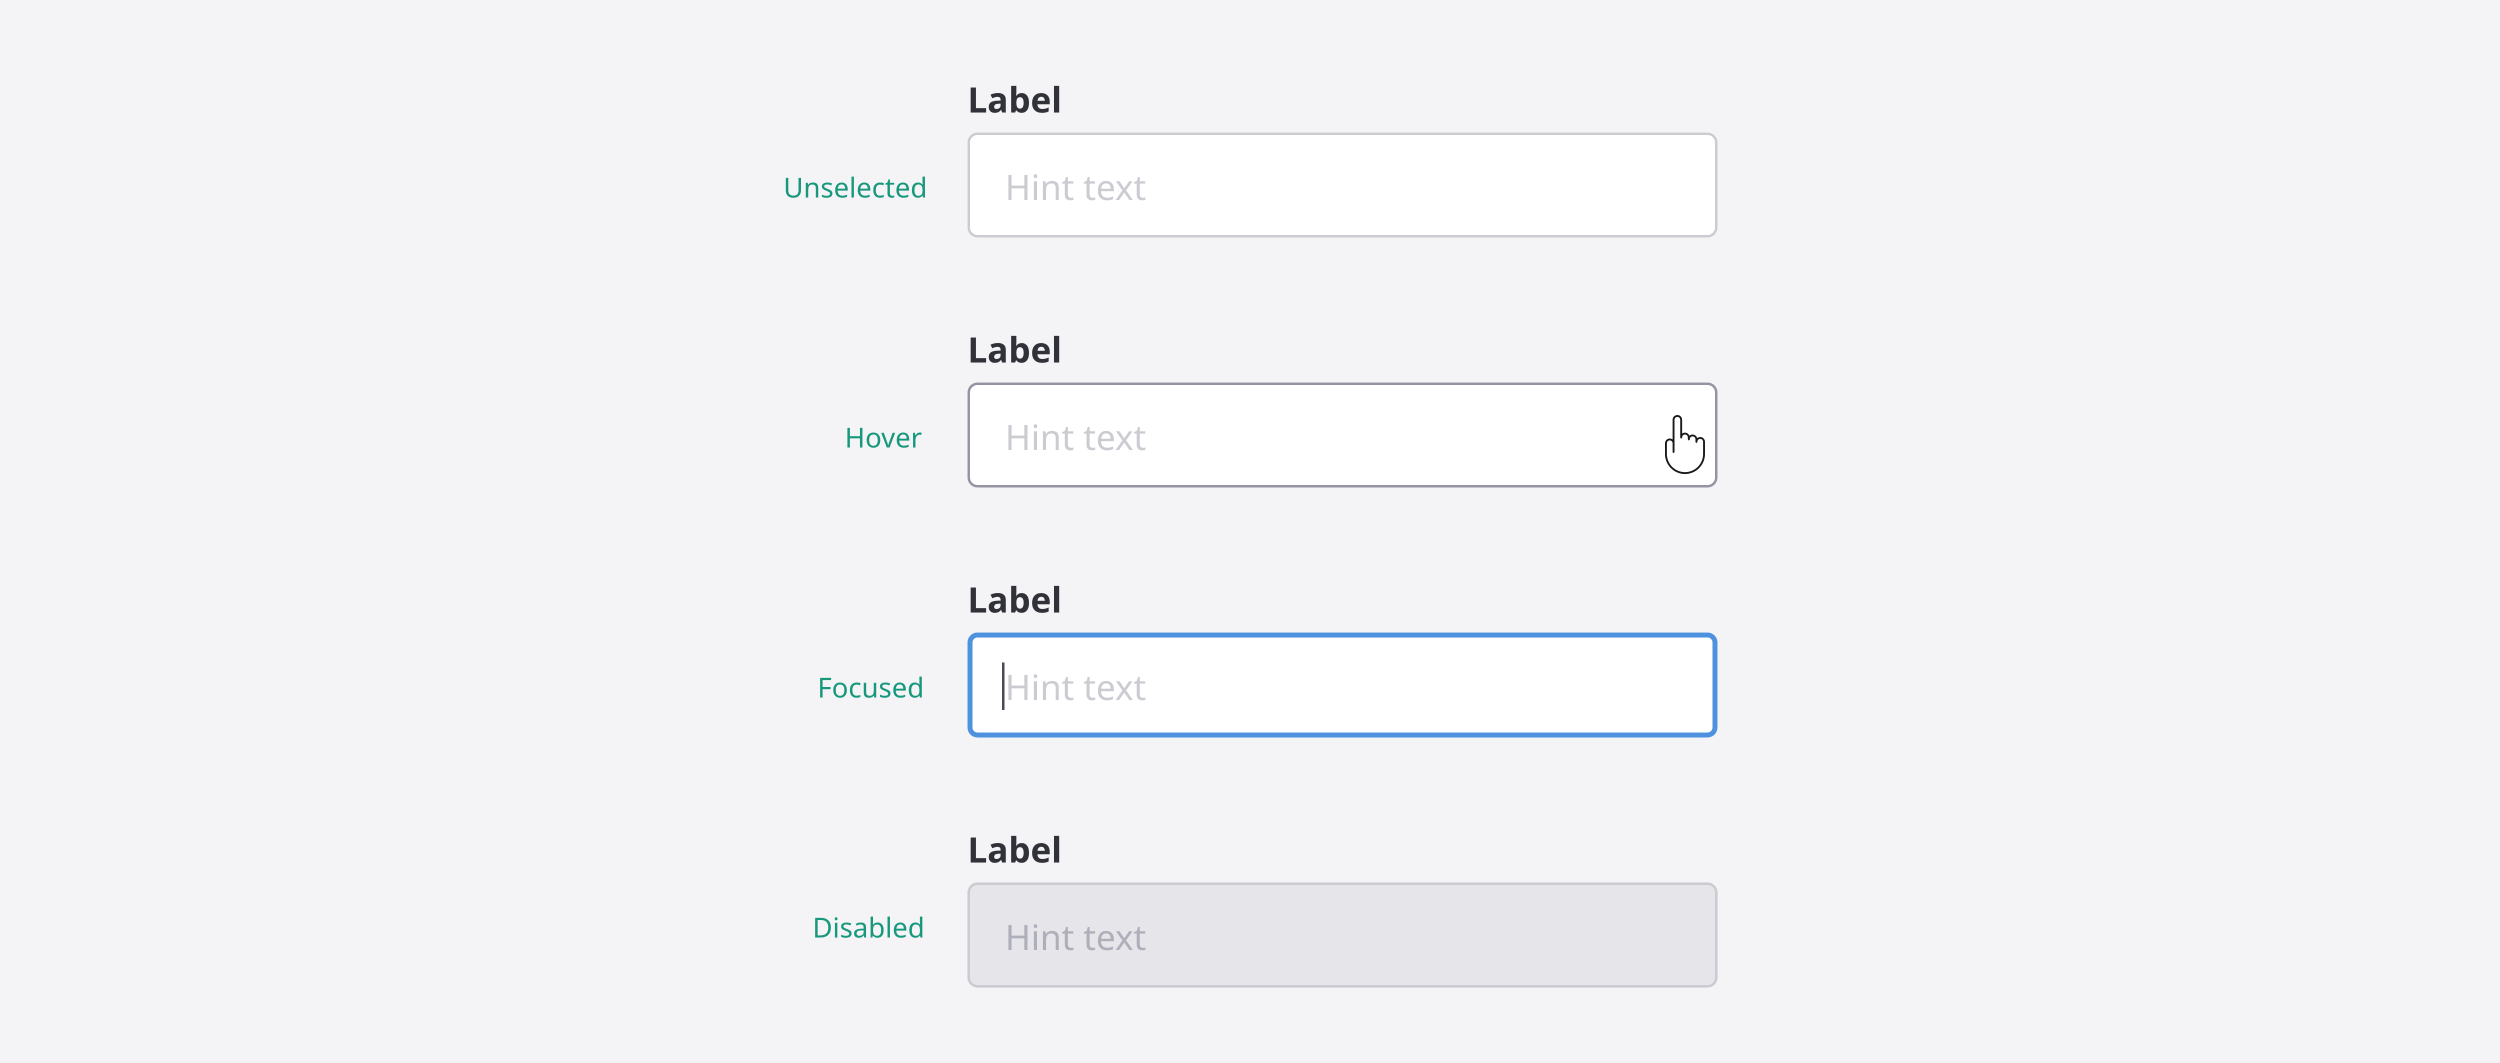
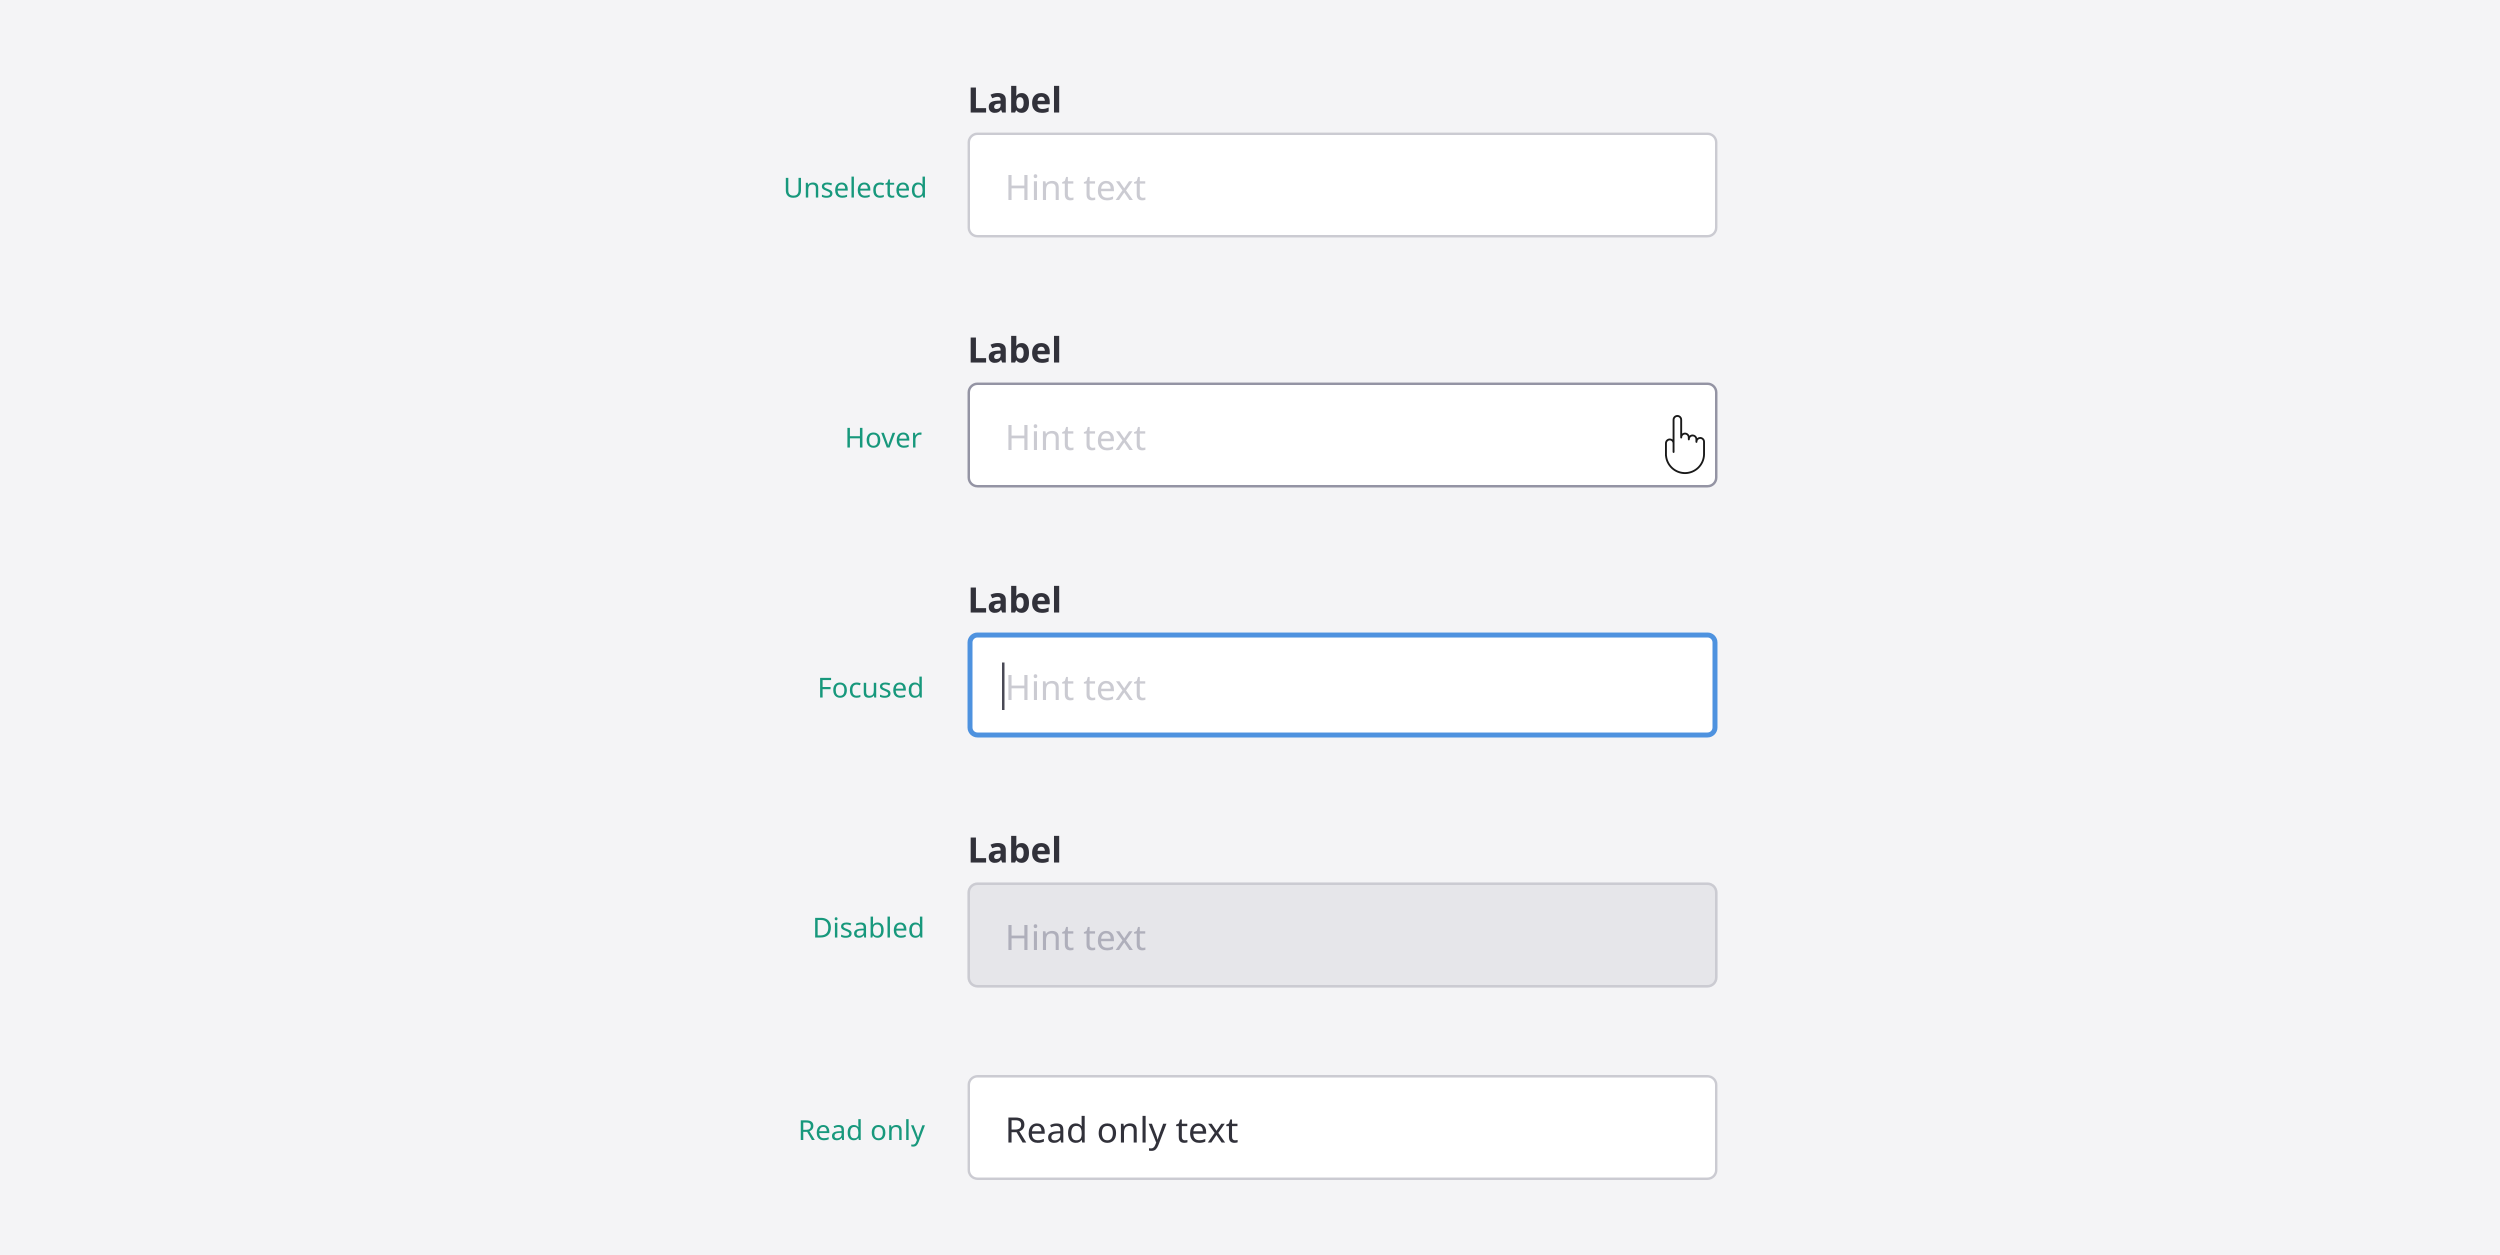
- <svg xmlns="http://www.w3.org/2000/svg" width="1000" height="425" viewBox="0 0 1000 425">
+ <svg xmlns="http://www.w3.org/2000/svg" width="1000" height="502" viewBox="0 0 1000 502">
  <defs>
    <clipPath id="clip-textinput_states">
-       <rect width="1000" height="425" />
+       <rect width="1000" height="502" />
    </clipPath>
  </defs>
  <g id="textinput_states" clip-path="url(#clip-textinput_states)">
-     <rect width="1000" height="425" fill="#f4f4f6" />
-     <g id="Group_15379" data-name="Group 15379" transform="translate(255 -37)">
-       <g id="Input-Top" transform="translate(132 267)">
-         <g id="Rectangle_288" data-name="Rectangle 288" transform="translate(0 23)" fill="#fff" stroke="#4e92df" stroke-width="2">
-           <rect width="300" height="42" rx="4" stroke="none" />
-           <rect x="1" y="1" width="298" height="40" rx="3" fill="none" />
-         </g>
-         <text id="Hint_text" data-name="Hint text" transform="translate(15 50)" fill="#cbcbd2" font-size="14" font-family="SegoeUI, Segoe UI">
-           <tspan x="0" y="0">Hint text</tspan>
-         </text>
-         <text id="Label" transform="translate(0 15)" fill="#31313a" font-size="14" font-family="SegoeUI-Semibold, Segoe UI" font-weight="600">
-           <tspan x="0" y="0">Label</tspan>
-         </text>
-         <g id="Group_264369" data-name="Group 264369" transform="translate(1 -229.5)">
-           <line id="Line_3" data-name="Line 3" y2="19" transform="translate(13.3 264.5)" fill="none" stroke="#494955" stroke-miterlimit="10" stroke-width="1" />
+     <rect width="1000" height="502" fill="#f4f4f6" />
+     <g id="Input-Top" transform="translate(387 230)">
+       <g id="Rectangle_288" data-name="Rectangle 288" transform="translate(0 23)" fill="#fff" stroke="#4e92df" stroke-width="2">
+         <rect width="300" height="42" rx="4" stroke="none" />
+         <rect x="1" y="1" width="298" height="40" rx="3" fill="none" />
+       </g>
+       <text id="Hint_text" data-name="Hint text" transform="translate(15 50)" fill="#cbcbd2" font-size="14" font-family="SegoeUI, Segoe UI">
+         <tspan x="0" y="0">Hint text</tspan>
+       </text>
+       <text id="Label" transform="translate(0 15)" fill="#31313a" font-size="14" font-family="SegoeUI-Semibold, Segoe UI" font-weight="600">
+         <tspan x="0" y="0">Label</tspan>
+       </text>
+       <g id="Group_264369" data-name="Group 264369" transform="translate(1 -229.5)">
+         <line id="Line_3" data-name="Line 3" y2="19" transform="translate(13.3 264.5)" fill="none" stroke="#494955" stroke-miterlimit="10" stroke-width="1" />
+       </g>
+     </g>
+     <g id="Input-Top-2" data-name="Input-Top" transform="translate(387 130)">
+       <g id="Rectangle_288-2" data-name="Rectangle 288" transform="translate(0 23)" fill="#fff" stroke="#9494a4" stroke-width="1">
+         <rect width="300" height="42" rx="4" stroke="none" />
+         <rect x="0.5" y="0.5" width="299" height="41" rx="3.5" fill="none" />
+       </g>
+       <text id="Hint_text-2" data-name="Hint text" transform="translate(15 50)" fill="#cbcbd2" font-size="14" font-family="SegoeUI, Segoe UI">
+         <tspan x="0" y="0">Hint text</tspan>
+       </text>
+       <text id="Label-2" data-name="Label" transform="translate(0 15)" fill="#31313a" font-size="14" font-family="SegoeUI-Semibold, Segoe UI" font-weight="600">
+         <tspan x="0" y="0">Label</tspan>
+       </text>
+     </g>
+     <g id="Input-Top-3" data-name="Input-Top" transform="translate(387 30)">
+       <g id="Rectangle_288-3" data-name="Rectangle 288" transform="translate(0 23)" fill="#fff" stroke="#cbcbd2" stroke-width="1">
+         <rect width="300" height="42" rx="4" stroke="none" />
+         <rect x="0.5" y="0.5" width="299" height="41" rx="3.5" fill="none" />
+       </g>
+       <text id="Hint_text-3" data-name="Hint text" transform="translate(15 50)" fill="#cbcbd2" font-size="14" font-family="SegoeUI, Segoe UI">
+         <tspan x="0" y="0">Hint text</tspan>
+       </text>
+       <text id="Label-3" data-name="Label" transform="translate(0 15)" fill="#31313a" font-size="14" font-family="SegoeUI-Semibold, Segoe UI" font-weight="600">
+         <tspan x="0" y="0">Label</tspan>
+       </text>
+     </g>
+     <text id="flat_light" transform="translate(367 279)" fill="#17987c" font-size="11" font-family="SegoeUI, Segoe UI">
+       <tspan x="-40.02" y="0">Focused</tspan>
+     </text>
+     <text id="flat_light-2" data-name="flat_light" transform="translate(367 375)" fill="#17987c" font-size="11" font-family="SegoeUI, Segoe UI">
+       <tspan x="-42.002" y="0">Disabled</tspan>
+     </text>
+     <text id="flat_light-3" data-name="flat_light" transform="translate(367 179)" fill="#17987c" font-size="11" font-family="SegoeUI, Segoe UI">
+       <tspan x="-29.101" y="0">Hover</tspan>
+     </text>
+     <text id="flat_light-4" data-name="flat_light" transform="translate(367 79)" fill="#17987c" font-size="11" font-family="SegoeUI, Segoe UI">
+       <tspan x="-53.657" y="0">Unselected</tspan>
+     </text>
+     <g id="Group_15344" data-name="Group 15344" transform="translate(-11245 -839)">
+       <g id="noun_Pointer_44803" transform="translate(11911 1005)">
+         <g id="Group_15298" data-name="Group 15298" transform="translate(0 0)" opacity="0.9">
+           <path id="Path_10321" data-name="Path 10321" d="M26.5,27.034a8.04,8.04,0,0,1-7.962-7.224.347.347,0,0,1-.037-.156V14.783a1.94,1.94,0,0,1,1.9-1.97,1.854,1.854,0,0,1,1.143.395V5.385a1.906,1.906,0,1,1,3.81,0v5.468a1.854,1.854,0,0,1,1.143-.395,1.91,1.91,0,0,1,1.775,1.257,1.863,1.863,0,0,1,1.272-.5,1.919,1.919,0,0,1,1.837,1.449,1.86,1.86,0,0,1,1.211-.45,1.94,1.94,0,0,1,1.9,1.97v5.031a.375.375,0,0,1,0,.051A8.045,8.045,0,0,1,26.5,27.034Z" transform="translate(-18.501 -3.415)" fill="#fff" />
        </g>
      </g>
-       <g id="Input-Top-2" data-name="Input-Top" transform="translate(132 167)">
-         <g id="Rectangle_288-2" data-name="Rectangle 288" transform="translate(0 23)" fill="#fff" stroke="#9494a4" stroke-width="1">
-           <rect width="300" height="42" rx="4" stroke="none" />
-           <rect x="0.5" y="0.5" width="299" height="41" rx="3.5" fill="none" />
-         </g>
-         <text id="Hint_text-2" data-name="Hint text" transform="translate(15 50)" fill="#cbcbd2" font-size="14" font-family="SegoeUI, Segoe UI">
-           <tspan x="0" y="0">Hint text</tspan>
-         </text>
-         <text id="Label-2" data-name="Label" transform="translate(0 15)" fill="#31313a" font-size="14" font-family="SegoeUI-Semibold, Segoe UI" font-weight="600">
-           <tspan x="0" y="0">Label</tspan>
-         </text>
-       </g>
-       <g id="Input-Top-3" data-name="Input-Top" transform="translate(132 67)">
-         <g id="Rectangle_288-3" data-name="Rectangle 288" transform="translate(0 23)" fill="#fff" stroke="#cbcbd2" stroke-width="1">
-           <rect width="300" height="42" rx="4" stroke="none" />
-           <rect x="0.5" y="0.5" width="299" height="41" rx="3.5" fill="none" />
-         </g>
-         <text id="Hint_text-3" data-name="Hint text" transform="translate(15 50)" fill="#cbcbd2" font-size="14" font-family="SegoeUI, Segoe UI">
-           <tspan x="0" y="0">Hint text</tspan>
-         </text>
-         <text id="Label-3" data-name="Label" transform="translate(0 15)" fill="#31313a" font-size="14" font-family="SegoeUI-Semibold, Segoe UI" font-weight="600">
-           <tspan x="0" y="0">Label</tspan>
-         </text>
-       </g>
-       <text id="flat_light" transform="translate(112 316)" fill="#17987c" font-size="11" font-family="SegoeUI, Segoe UI">
-         <tspan x="-40.02" y="0">Focused</tspan>
-       </text>
-       <text id="flat_light-2" data-name="flat_light" transform="translate(112 412)" fill="#17987c" font-size="11" font-family="SegoeUI, Segoe UI">
-         <tspan x="-42.002" y="0">Disabled</tspan>
-       </text>
-       <text id="flat_light-3" data-name="flat_light" transform="translate(112 216)" fill="#17987c" font-size="11" font-family="SegoeUI, Segoe UI">
-         <tspan x="-29.101" y="0">Hover</tspan>
-       </text>
-       <text id="flat_light-4" data-name="flat_light" transform="translate(112 116)" fill="#17987c" font-size="11" font-family="SegoeUI, Segoe UI">
-         <tspan x="-53.657" y="0">Unselected</tspan>
-       </text>
-       <g id="Group_15344" data-name="Group 15344" transform="translate(-11500 -802)">
-         <g id="noun_Pointer_44803" transform="translate(11911 1005)">
-           <g id="Group_15298" data-name="Group 15298" transform="translate(0 0)" opacity="0.9">
-             <path id="Path_10321" data-name="Path 10321" d="M26.5,27.034a8.04,8.04,0,0,1-7.962-7.224.347.347,0,0,1-.037-.156V14.783a1.94,1.94,0,0,1,1.9-1.97,1.854,1.854,0,0,1,1.143.395V5.385a1.906,1.906,0,1,1,3.81,0v5.468a1.854,1.854,0,0,1,1.143-.395,1.91,1.91,0,0,1,1.775,1.257,1.863,1.863,0,0,1,1.272-.5,1.919,1.919,0,0,1,1.837,1.449,1.86,1.86,0,0,1,1.211-.45,1.94,1.94,0,0,1,1.9,1.97v5.031a.375.375,0,0,1,0,.051A8.045,8.045,0,0,1,26.5,27.034Z" transform="translate(-18.501 -3.415)" fill="#fff" />
-           </g>
-         </g>
-         <g id="noun_Pointer_44803-2" data-name="noun_Pointer_44803" transform="translate(11911 1005)">
-           <g id="Group_15298-2" data-name="Group 15298" transform="translate(0 0)" opacity="0.9">
-             <path id="Path_10321-2" data-name="Path 10321" d="M26.5,27.034a8.04,8.04,0,0,1-7.962-7.224.347.347,0,0,1-.037-.156V14.783a1.94,1.94,0,0,1,1.9-1.97,1.854,1.854,0,0,1,1.143.395V5.385a1.906,1.906,0,1,1,3.81,0v5.468a1.854,1.854,0,0,1,1.143-.395,1.91,1.91,0,0,1,1.775,1.257,1.863,1.863,0,0,1,1.272-.5,1.919,1.919,0,0,1,1.837,1.449,1.86,1.86,0,0,1,1.211-.45,1.94,1.94,0,0,1,1.9,1.97v5.031a.375.375,0,0,1,0,.051A8.045,8.045,0,0,1,26.5,27.034Zm-7.238-7.51a.339.339,0,0,1,.024.1,7.238,7.238,0,0,0,14.45-.424q0-.016,0-.033V14.178a1.145,1.145,0,1,0-2.286,0,.381.381,0,0,1-.762,0v-1a1.145,1.145,0,1,0-2.286,0,.381.381,0,1,1-.762,0v-.752a1.145,1.145,0,1,0-2.286,0,.381.381,0,1,1-.762,0V5.385a1.145,1.145,0,1,0-2.286,0V18.21a.381.381,0,1,1-.762,0V14.783a1.145,1.145,0,1,0-2.286,0v4.741Z" transform="translate(-18.501 -3.415)" />
-           </g>
+       <g id="noun_Pointer_44803-2" data-name="noun_Pointer_44803" transform="translate(11911 1005)">
+         <g id="Group_15298-2" data-name="Group 15298" transform="translate(0 0)" opacity="0.9">
+           <path id="Path_10321-2" data-name="Path 10321" d="M26.5,27.034a8.04,8.04,0,0,1-7.962-7.224.347.347,0,0,1-.037-.156V14.783a1.94,1.94,0,0,1,1.9-1.97,1.854,1.854,0,0,1,1.143.395V5.385a1.906,1.906,0,1,1,3.81,0v5.468a1.854,1.854,0,0,1,1.143-.395,1.91,1.91,0,0,1,1.775,1.257,1.863,1.863,0,0,1,1.272-.5,1.919,1.919,0,0,1,1.837,1.449,1.86,1.86,0,0,1,1.211-.45,1.94,1.94,0,0,1,1.9,1.97v5.031a.375.375,0,0,1,0,.051A8.045,8.045,0,0,1,26.5,27.034Zm-7.238-7.51a.339.339,0,0,1,.024.1,7.238,7.238,0,0,0,14.45-.424q0-.016,0-.033V14.178a1.145,1.145,0,1,0-2.286,0,.381.381,0,0,1-.762,0v-1a1.145,1.145,0,1,0-2.286,0,.381.381,0,1,1-.762,0v-.752a1.145,1.145,0,1,0-2.286,0,.381.381,0,1,1-.762,0V5.385a1.145,1.145,0,1,0-2.286,0V18.21a.381.381,0,1,1-.762,0V14.783a1.145,1.145,0,1,0-2.286,0v4.741Z" transform="translate(-18.501 -3.415)" />
        </g>
      </g>
-       <g id="Input-Top-4" data-name="Input-Top" transform="translate(132 367)">
-         <g id="Rectangle_288-4" data-name="Rectangle 288" transform="translate(0 23)" fill="#e6e6ea" stroke="#cbcbd2" stroke-width="1">
-           <rect width="300" height="42" rx="4" stroke="none" />
-           <rect x="0.5" y="0.5" width="299" height="41" rx="3.5" fill="none" />
-         </g>
-         <text id="Hint_text-4" data-name="Hint text" transform="translate(15 50)" fill="#afafbb" font-size="14" font-family="SegoeUI, Segoe UI">
-           <tspan x="0" y="0">Hint text</tspan>
-         </text>
-         <text id="Label-4" data-name="Label" transform="translate(0 15)" fill="#31313a" font-size="14" font-family="SegoeUI-Semibold, Segoe UI" font-weight="600">
-           <tspan x="0" y="0">Label</tspan>
-         </text>
+     </g>
+     <g id="Input-Top-4" data-name="Input-Top" transform="translate(387 330)">
+       <g id="Rectangle_288-4" data-name="Rectangle 288" transform="translate(0 23)" fill="#e6e6ea" stroke="#cbcbd2" stroke-width="1">
+         <rect width="300" height="42" rx="4" stroke="none" />
+         <rect x="0.5" y="0.5" width="299" height="41" rx="3.5" fill="none" />
      </g>
+       <text id="Hint_text-4" data-name="Hint text" transform="translate(15 50)" fill="#afafbb" font-size="14" font-family="SegoeUI, Segoe UI">
+         <tspan x="0" y="0">Hint text</tspan>
+       </text>
+       <text id="Label-4" data-name="Label" transform="translate(0 15)" fill="#31313a" font-size="14" font-family="SegoeUI-Semibold, Segoe UI" font-weight="600">
+         <tspan x="0" y="0">Label</tspan>
+       </text>
    </g>
+     <g id="Input-Top-5" data-name="Input-Top" transform="translate(387 430)">
+       <g id="Rectangle_288-5" data-name="Rectangle 288" fill="#fff" stroke="#cbcbd2" stroke-width="1">
+         <rect width="300" height="42" rx="4" stroke="none" />
+         <rect x="0.5" y="0.5" width="299" height="41" rx="3.5" fill="none" />
+       </g>
+       <text id="Read_only_text" data-name="Read only text" transform="translate(15 27)" fill="#31313a" font-size="14" font-family="SegoeUI, Segoe UI">
+         <tspan x="0" y="0">Read only text</tspan>
+       </text>
+     </g>
+     <text id="flat_light-5" data-name="flat_light" transform="translate(367 456)" fill="#17987c" font-size="11" font-family="SegoeUI, Segoe UI">
+       <tspan x="-47.754" y="0">Read only</tspan>
+     </text>
  </g>
</svg>
